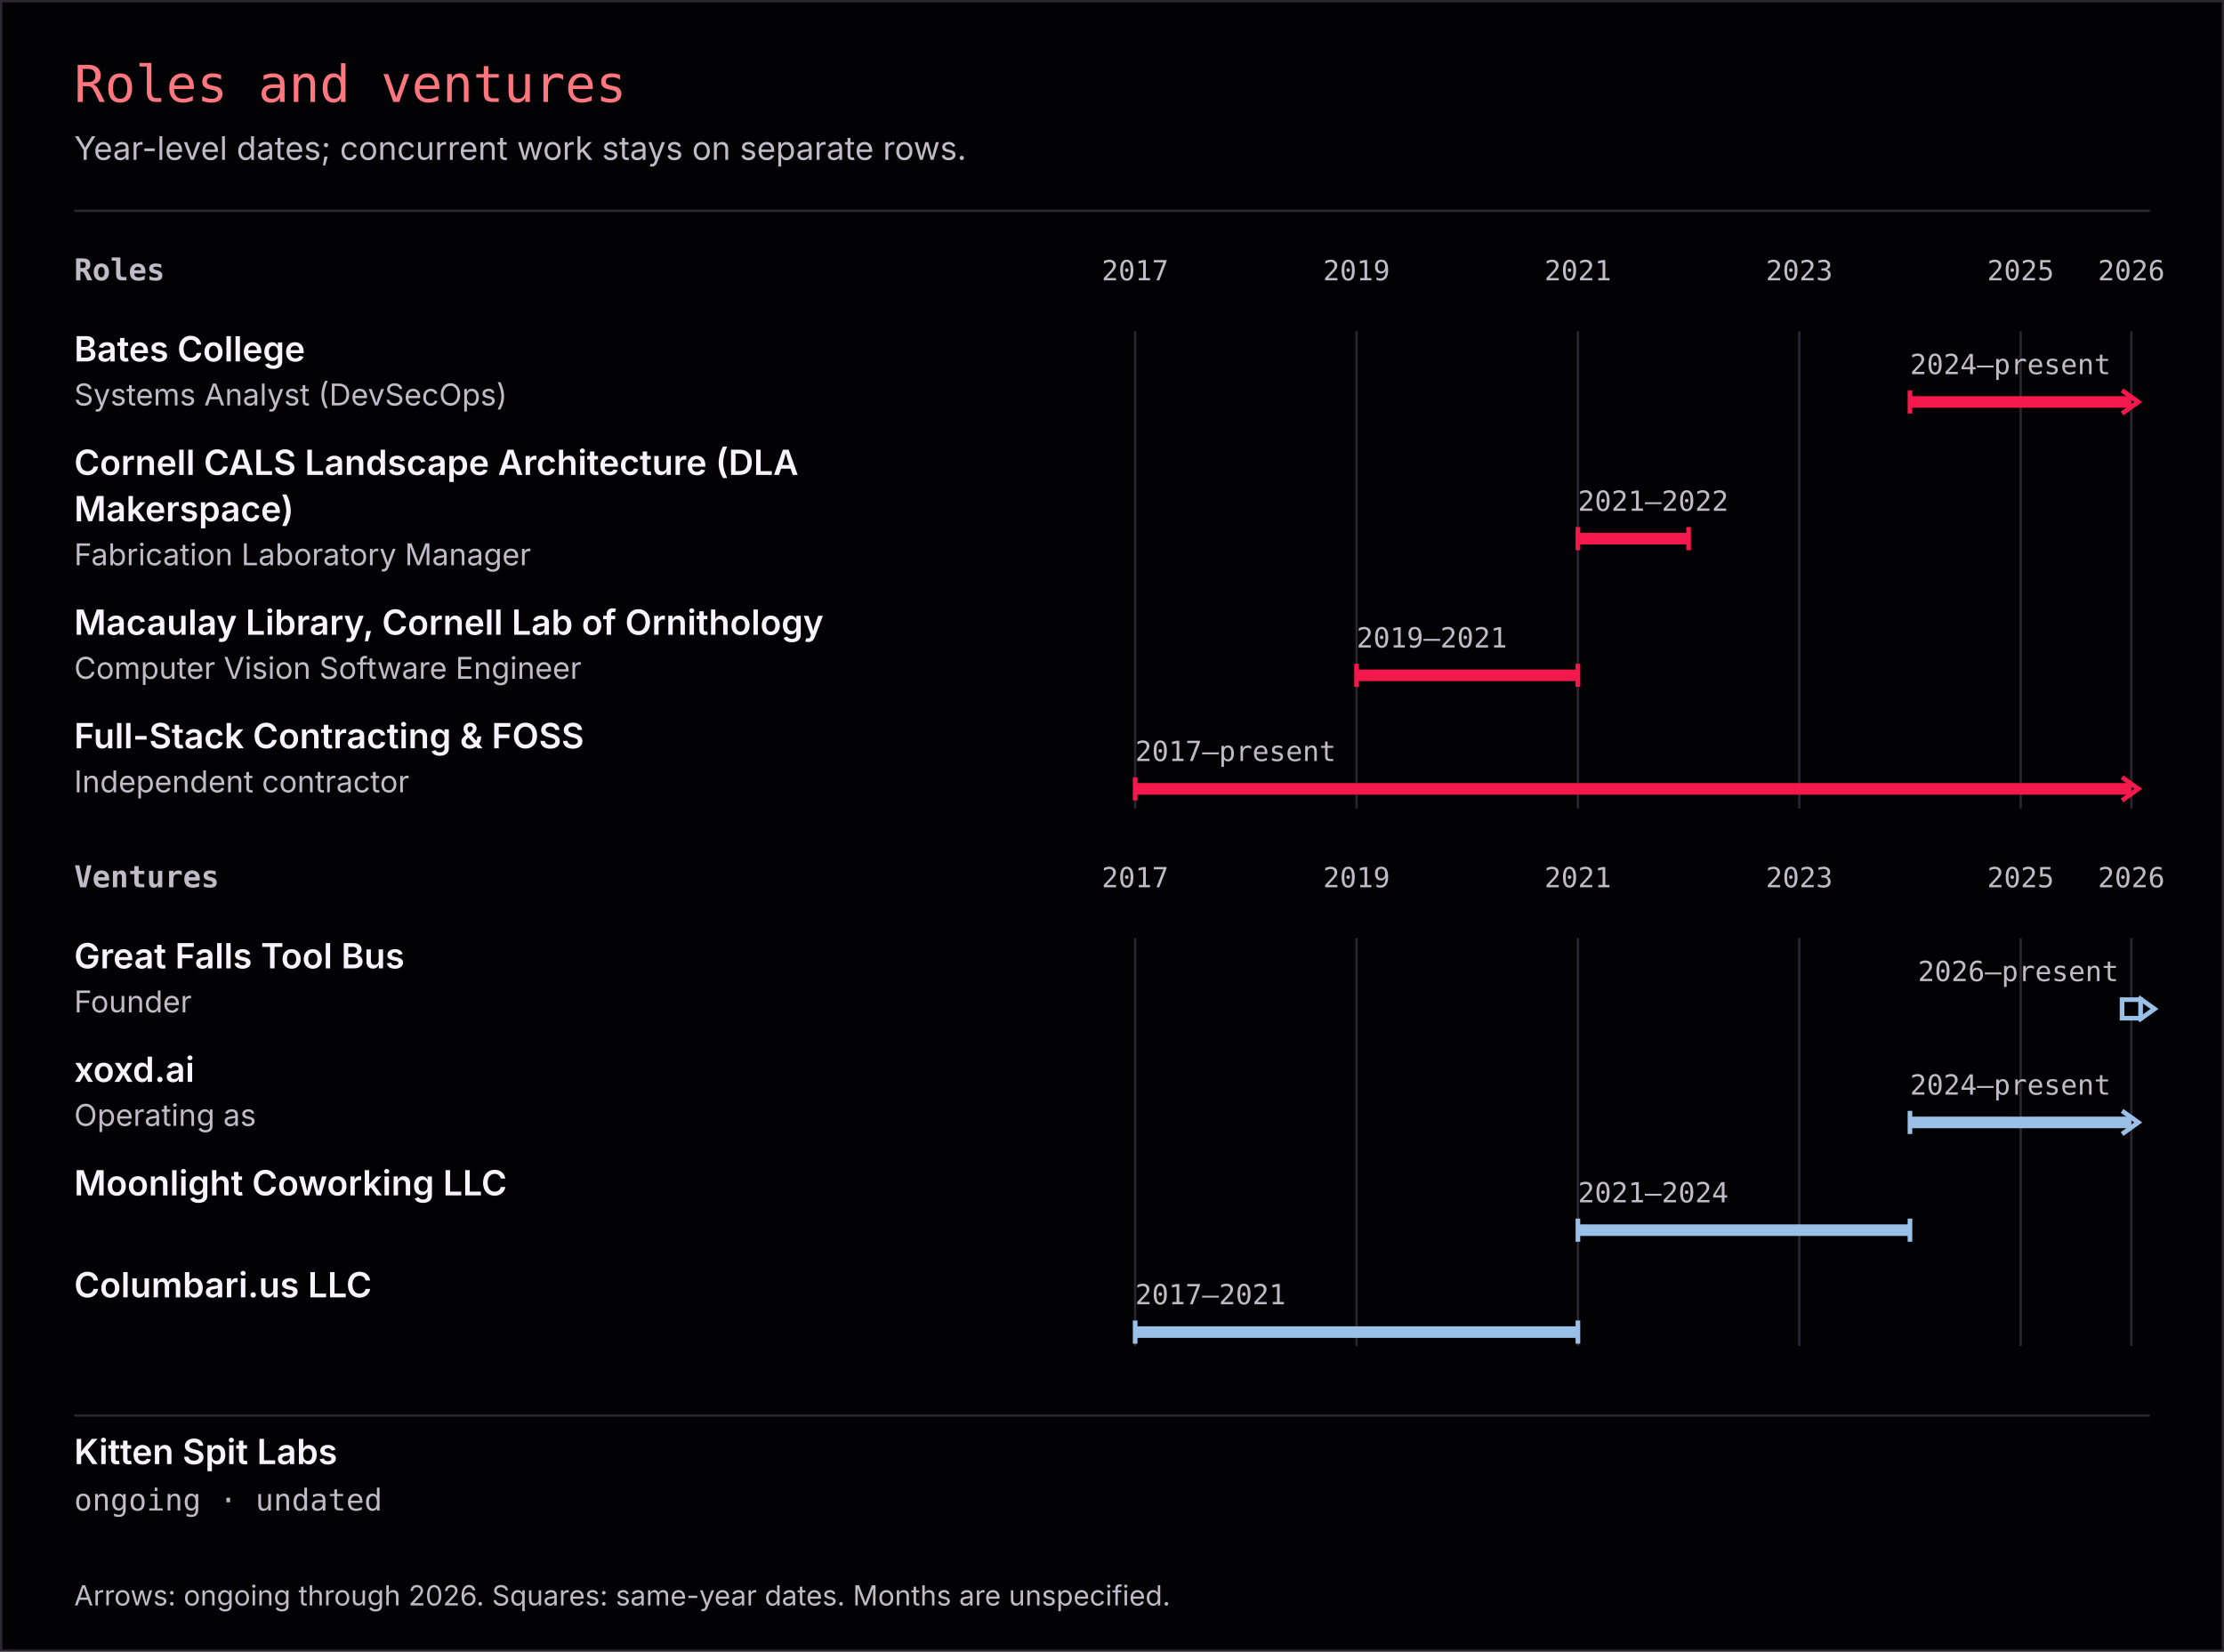
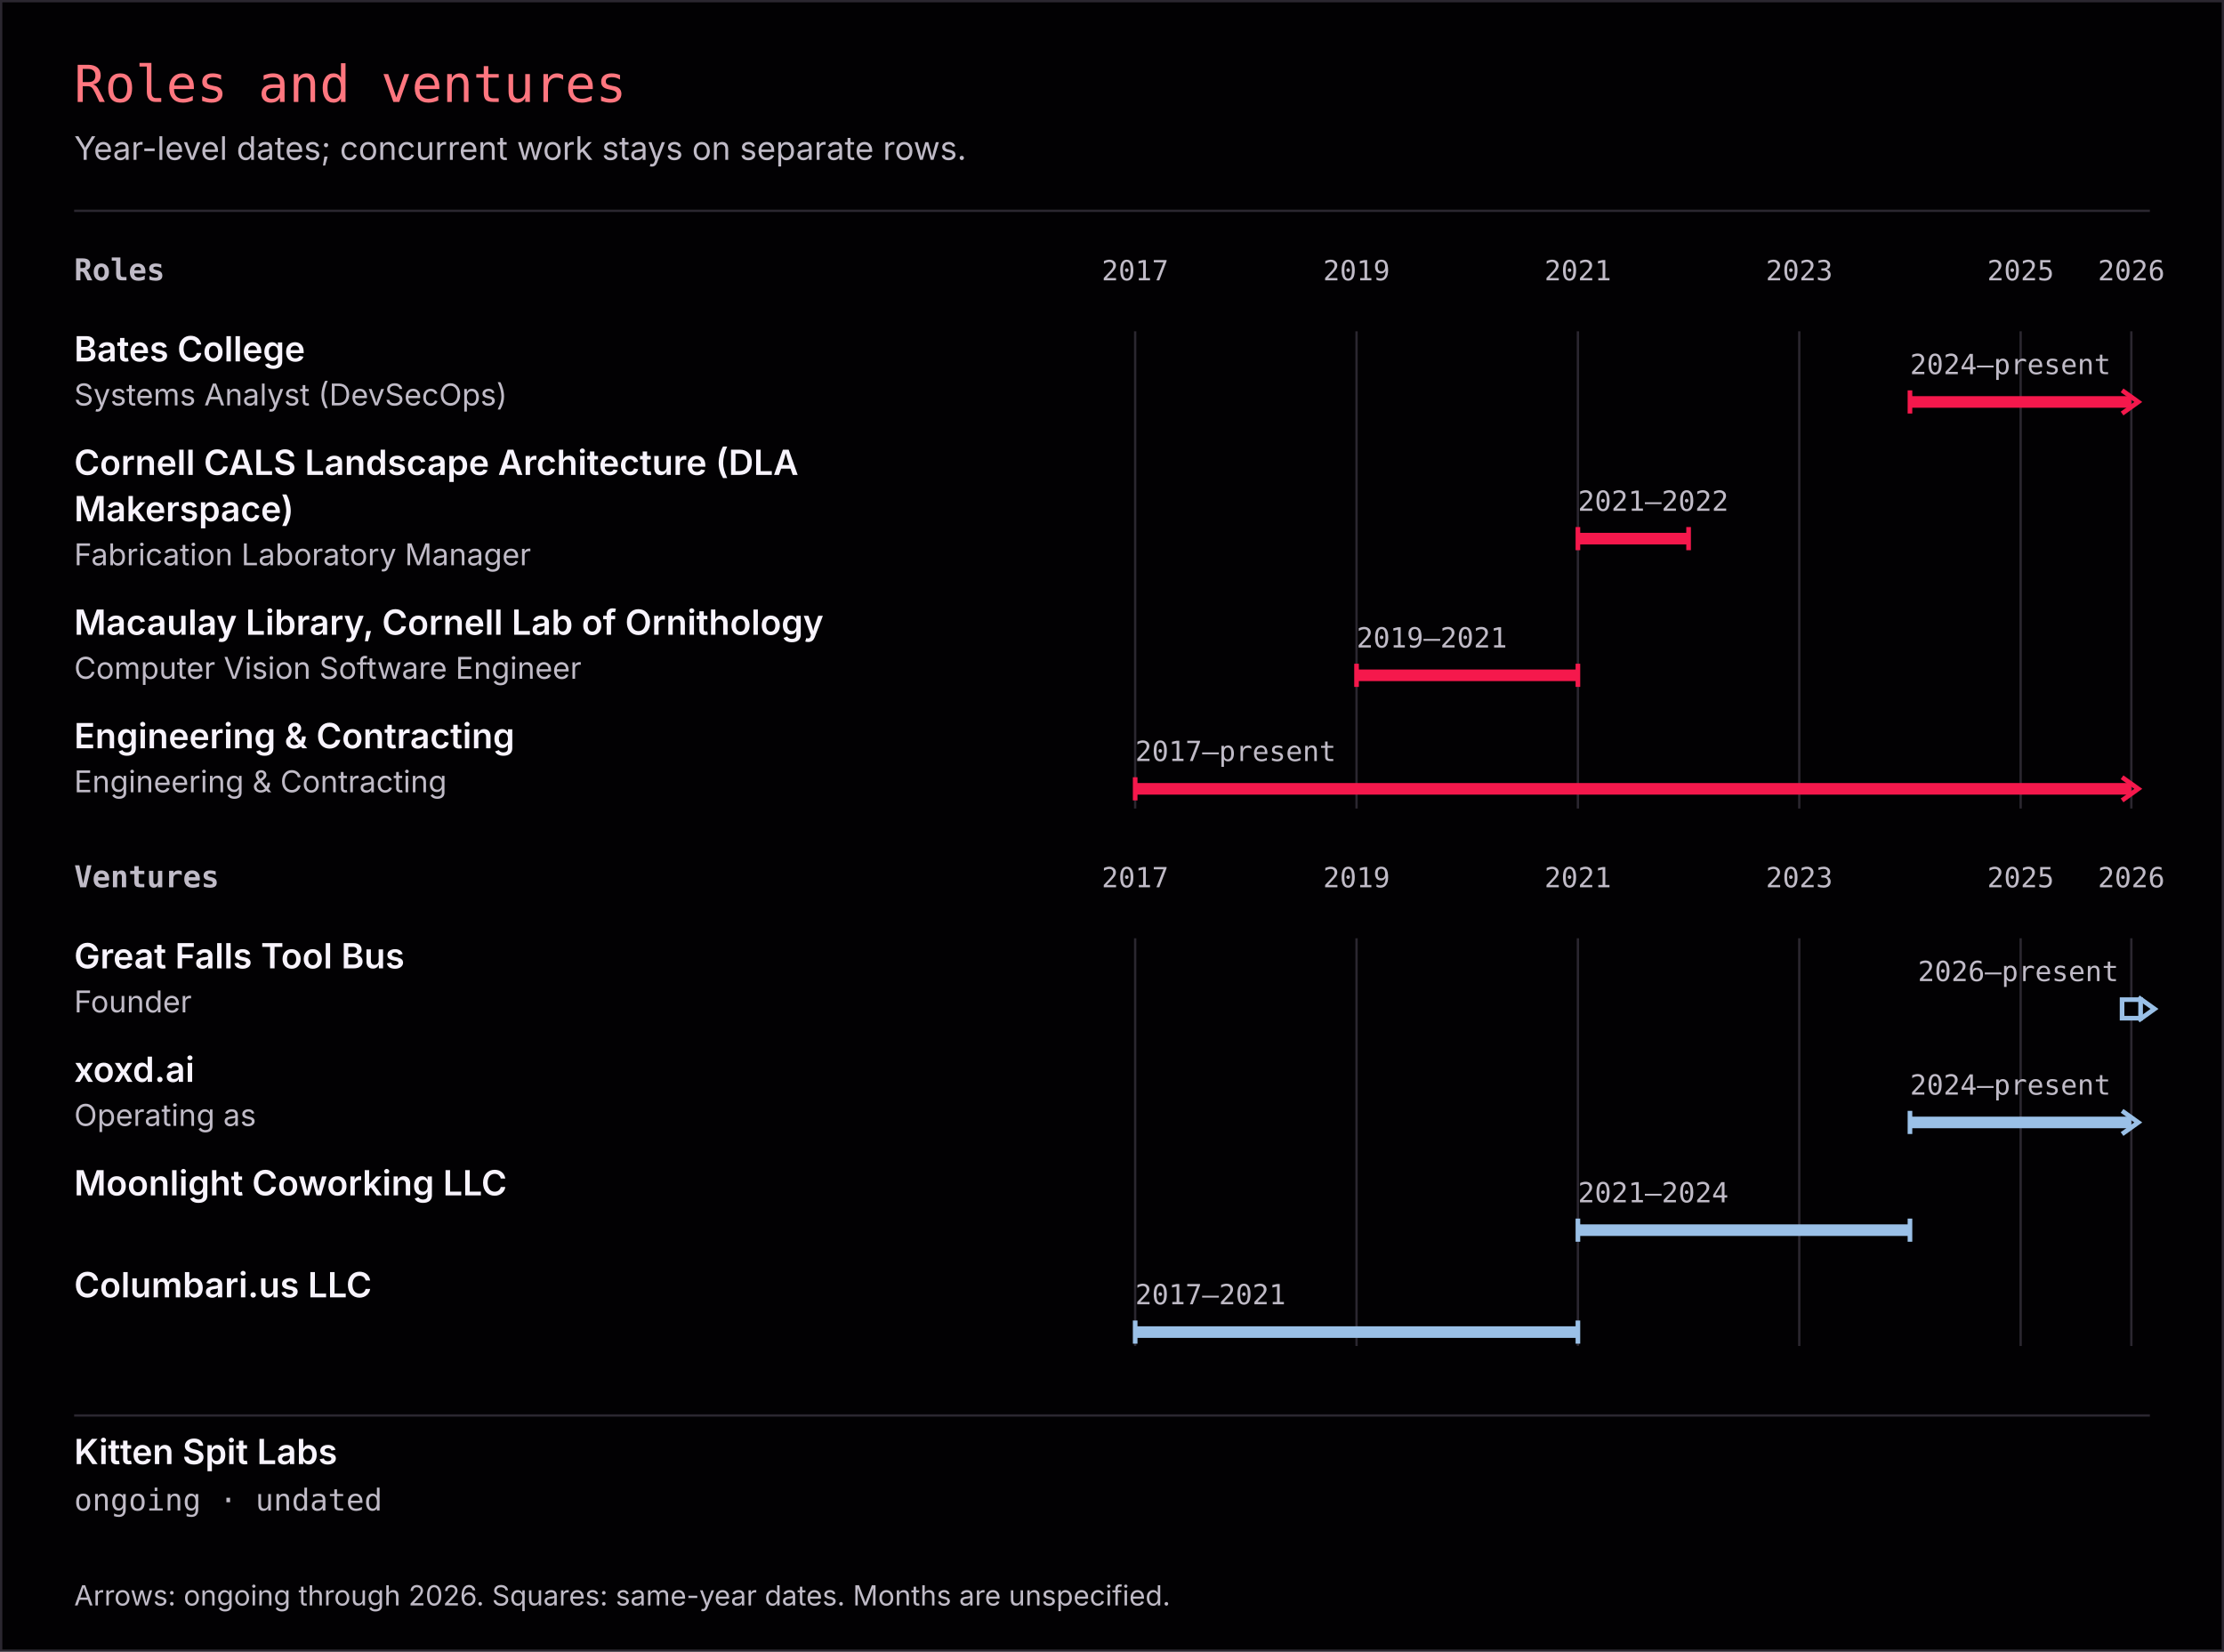
<svg xmlns="http://www.w3.org/2000/svg" viewBox="0 0 960 713" width="960" height="713" role="img" aria-labelledby="roles-ventures-dark-960-title" aria-describedby="roles-ventures-dark-960-desc">
  <style>text{font-variant-numeric:tabular-nums}@media (prefers-reduced-motion:reduce){*{animation:none!important;transition:none!important}}</style>
  <rect x=".5" y=".5" width="959" height="712" fill="#020103" stroke="#2b2730" />
  <text x="32" y="44" font-size="22" font-family="'FiraCode Nerd Font Mono', 'SFMono-Regular', Menlo, Consolas, monospace" font-weight="500" fill="#ff767f" text-anchor="start">Roles and ventures</text>
  <text x="32" y="69" font-size="14" font-family="'Inter', Arial, Helvetica, sans-serif" font-weight="400" fill="#c0bbc7" text-anchor="start">Year-level dates; concurrent work stays on separate rows.</text>
  <line x1="32" y1="91" x2="928" y2="91" stroke="#2b2730" />
  <g data-plot="dated">
    <text x="32" y="121" font-size="13" font-family="'FiraCode Nerd Font Mono', 'SFMono-Regular', Menlo, Consolas, monospace" font-weight="600" fill="#c0bbc7" text-anchor="start">Roles</text>
    <text x="490" y="121" font-size="12" font-family="'FiraCode Nerd Font Mono', 'SFMono-Regular', Menlo, Consolas, monospace" font-weight="400" fill="#c0bbc7" text-anchor="middle">2017</text>
    <text x="585.556" y="121" font-size="12" font-family="'FiraCode Nerd Font Mono', 'SFMono-Regular', Menlo, Consolas, monospace" font-weight="400" fill="#c0bbc7" text-anchor="middle">2019</text>
    <text x="681.111" y="121" font-size="12" font-family="'FiraCode Nerd Font Mono', 'SFMono-Regular', Menlo, Consolas, monospace" font-weight="400" fill="#c0bbc7" text-anchor="middle">2021</text>
    <text x="776.667" y="121" font-size="12" font-family="'FiraCode Nerd Font Mono', 'SFMono-Regular', Menlo, Consolas, monospace" font-weight="400" fill="#c0bbc7" text-anchor="middle">2023</text>
    <text x="872.222" y="121" font-size="12" font-family="'FiraCode Nerd Font Mono', 'SFMono-Regular', Menlo, Consolas, monospace" font-weight="400" fill="#c0bbc7" text-anchor="middle">2025</text>
    <text x="920" y="121" font-size="12" font-family="'FiraCode Nerd Font Mono', 'SFMono-Regular', Menlo, Consolas, monospace" font-weight="400" fill="#c0bbc7" text-anchor="middle">2026</text>
    <line x1="490" y1="143" x2="490" y2="349" stroke="#2b2730" />
    <line x1="585.556" y1="143" x2="585.556" y2="349" stroke="#2b2730" />
    <line x1="681.111" y1="143" x2="681.111" y2="349" stroke="#2b2730" />
    <line x1="776.667" y1="143" x2="776.667" y2="349" stroke="#2b2730" />
    <line x1="872.222" y1="143" x2="872.222" y2="349" stroke="#2b2730" />
    <line x1="920" y1="143" x2="920" y2="349" stroke="#2b2730" />
    <g data-row="role" data-name="Bates College">
      <text x="32" y="156" font-size="15" font-family="'Inter', Arial, Helvetica, sans-serif" font-weight="600" fill="#f7f3fc" text-anchor="start">Bates College</text>
      <text x="32" y="175" font-size="13" font-family="'Inter', Arial, Helvetica, sans-serif" font-weight="400" fill="#c0bbc7" text-anchor="start">Systems Analyst (DevSecOps)</text>
      <g data-interval="year" data-start="2024" data-end="2026" data-ongoing="true">
        <line x1="824.444" y1="173.5" x2="920" y2="173.5" stroke="#f5184c" stroke-width="5" />
        <line x1="824.444" y1="168.5" x2="824.444" y2="178.5" stroke="#f5184c" stroke-width="2" />
        <path d="M916 168.5L923 173.5L916 178.5" fill="none" stroke="#f5184c" stroke-width="2" />
      </g>
      <text x="824.444" y="161.5" font-size="12" font-family="'FiraCode Nerd Font Mono', 'SFMono-Regular', Menlo, Consolas, monospace" font-weight="400" fill="#c0bbc7" text-anchor="start">2024–present</text>
    </g>
    <g data-row="role" data-name="Cornell CALS Landscape Architecture (DLA Makerspace)">
      <text x="32" y="205" font-size="15" font-family="'Inter', Arial, Helvetica, sans-serif" font-weight="600" fill="#f7f3fc" text-anchor="start">Cornell CALS Landscape Architecture (DLA</text>
      <text x="32" y="225" font-size="15" font-family="'Inter', Arial, Helvetica, sans-serif" font-weight="600" fill="#f7f3fc" text-anchor="start">Makerspace)</text>
      <text x="32" y="244" font-size="13" font-family="'Inter', Arial, Helvetica, sans-serif" font-weight="400" fill="#c0bbc7" text-anchor="start">Fabrication Laboratory Manager</text>
      <g data-interval="year" data-start="2021" data-end="2022" data-ongoing="false">
        <line x1="681.111" y1="232.5" x2="728.889" y2="232.5" stroke="#f5184c" stroke-width="5" />
        <line x1="681.111" y1="227.5" x2="681.111" y2="237.5" stroke="#f5184c" stroke-width="2" />
        <line x1="728.889" y1="227.5" x2="728.889" y2="237.5" stroke="#f5184c" stroke-width="2" />
      </g>
      <text x="681.111" y="220.5" font-size="12" font-family="'FiraCode Nerd Font Mono', 'SFMono-Regular', Menlo, Consolas, monospace" font-weight="400" fill="#c0bbc7" text-anchor="start">2021–2022</text>
    </g>
    <g data-row="role" data-name="Macaulay Library, Cornell Lab of Ornithology">
      <text x="32" y="274" font-size="15" font-family="'Inter', Arial, Helvetica, sans-serif" font-weight="600" fill="#f7f3fc" text-anchor="start">Macaulay Library, Cornell Lab of Ornithology</text>
      <text x="32" y="293" font-size="13" font-family="'Inter', Arial, Helvetica, sans-serif" font-weight="400" fill="#c0bbc7" text-anchor="start">Computer Vision Software Engineer</text>
      <g data-interval="year" data-start="2019" data-end="2021" data-ongoing="false">
        <line x1="585.556" y1="291.5" x2="681.111" y2="291.5" stroke="#f5184c" stroke-width="5" />
        <line x1="585.556" y1="286.5" x2="585.556" y2="296.5" stroke="#f5184c" stroke-width="2" />
        <line x1="681.111" y1="286.5" x2="681.111" y2="296.5" stroke="#f5184c" stroke-width="2" />
      </g>
      <text x="585.556" y="279.5" font-size="12" font-family="'FiraCode Nerd Font Mono', 'SFMono-Regular', Menlo, Consolas, monospace" font-weight="400" fill="#c0bbc7" text-anchor="start">2019–2021</text>
    </g>
-     <g data-row="role" data-name="Full-Stack Contracting &amp; FOSS">
-       <text x="32" y="323" font-size="15" font-family="'Inter', Arial, Helvetica, sans-serif" font-weight="600" fill="#f7f3fc" text-anchor="start">Full-Stack Contracting &amp; FOSS</text>
-       <text x="32" y="342" font-size="13" font-family="'Inter', Arial, Helvetica, sans-serif" font-weight="400" fill="#c0bbc7" text-anchor="start">Independent contractor</text>
+     <g data-row="role" data-name="Engineering &amp; Contracting">
+       <text x="32" y="323" font-size="15" font-family="'Inter', Arial, Helvetica, sans-serif" font-weight="600" fill="#f7f3fc" text-anchor="start">Engineering &amp; Contracting</text>
+       <text x="32" y="342" font-size="13" font-family="'Inter', Arial, Helvetica, sans-serif" font-weight="400" fill="#c0bbc7" text-anchor="start">Engineering &amp; Contracting</text>
      <g data-interval="year" data-start="2017" data-end="2026" data-ongoing="true">
        <line x1="490" y1="340.5" x2="920" y2="340.5" stroke="#f5184c" stroke-width="5" />
        <line x1="490" y1="335.5" x2="490" y2="345.5" stroke="#f5184c" stroke-width="2" />
        <path d="M916 335.5L923 340.5L916 345.5" fill="none" stroke="#f5184c" stroke-width="2" />
      </g>
      <text x="490" y="328.5" font-size="12" font-family="'FiraCode Nerd Font Mono', 'SFMono-Regular', Menlo, Consolas, monospace" font-weight="400" fill="#c0bbc7" text-anchor="start">2017–present</text>
    </g>
    <text x="32" y="383" font-size="13" font-family="'FiraCode Nerd Font Mono', 'SFMono-Regular', Menlo, Consolas, monospace" font-weight="600" fill="#c0bbc7" text-anchor="start">Ventures</text>
    <text x="490" y="383" font-size="12" font-family="'FiraCode Nerd Font Mono', 'SFMono-Regular', Menlo, Consolas, monospace" font-weight="400" fill="#c0bbc7" text-anchor="middle">2017</text>
    <text x="585.556" y="383" font-size="12" font-family="'FiraCode Nerd Font Mono', 'SFMono-Regular', Menlo, Consolas, monospace" font-weight="400" fill="#c0bbc7" text-anchor="middle">2019</text>
    <text x="681.111" y="383" font-size="12" font-family="'FiraCode Nerd Font Mono', 'SFMono-Regular', Menlo, Consolas, monospace" font-weight="400" fill="#c0bbc7" text-anchor="middle">2021</text>
    <text x="776.667" y="383" font-size="12" font-family="'FiraCode Nerd Font Mono', 'SFMono-Regular', Menlo, Consolas, monospace" font-weight="400" fill="#c0bbc7" text-anchor="middle">2023</text>
    <text x="872.222" y="383" font-size="12" font-family="'FiraCode Nerd Font Mono', 'SFMono-Regular', Menlo, Consolas, monospace" font-weight="400" fill="#c0bbc7" text-anchor="middle">2025</text>
    <text x="920" y="383" font-size="12" font-family="'FiraCode Nerd Font Mono', 'SFMono-Regular', Menlo, Consolas, monospace" font-weight="400" fill="#c0bbc7" text-anchor="middle">2026</text>
    <line x1="490" y1="405" x2="490" y2="581" stroke="#2b2730" />
    <line x1="585.556" y1="405" x2="585.556" y2="581" stroke="#2b2730" />
    <line x1="681.111" y1="405" x2="681.111" y2="581" stroke="#2b2730" />
    <line x1="776.667" y1="405" x2="776.667" y2="581" stroke="#2b2730" />
    <line x1="872.222" y1="405" x2="872.222" y2="581" stroke="#2b2730" />
    <line x1="920" y1="405" x2="920" y2="581" stroke="#2b2730" />
    <g data-row="venture" data-name="Great Falls Tool Bus">
      <text x="32" y="418" font-size="15" font-family="'Inter', Arial, Helvetica, sans-serif" font-weight="600" fill="#f7f3fc" text-anchor="start">Great Falls Tool Bus</text>
      <text x="32" y="437" font-size="13" font-family="'Inter', Arial, Helvetica, sans-serif" font-weight="400" fill="#c0bbc7" text-anchor="start">Founder</text>
      <g data-interval="year" data-start="2026" data-end="2026" data-ongoing="true">
        <rect x="916" y="431.5" width="8" height="8" fill="#020103" stroke="#9ac0e7" stroke-width="2" data-same-year="true" />
        <path d="M923 430.5L930 435.5L923 440.5" fill="none" stroke="#9ac0e7" stroke-width="2" />
      </g>
      <text x="827.84" y="423.5" font-size="12" font-family="'FiraCode Nerd Font Mono', 'SFMono-Regular', Menlo, Consolas, monospace" font-weight="400" fill="#c0bbc7" text-anchor="start">2026–present</text>
    </g>
    <g data-row="venture" data-name="xoxd.ai">
      <text x="32" y="467" font-size="15" font-family="'Inter', Arial, Helvetica, sans-serif" font-weight="600" fill="#f7f3fc" text-anchor="start">xoxd.ai</text>
      <text x="32" y="486" font-size="13" font-family="'Inter', Arial, Helvetica, sans-serif" font-weight="400" fill="#c0bbc7" text-anchor="start">Operating as</text>
      <g data-interval="year" data-start="2024" data-end="2026" data-ongoing="true">
        <line x1="824.444" y1="484.5" x2="920" y2="484.5" stroke="#9ac0e7" stroke-width="5" />
        <line x1="824.444" y1="479.5" x2="824.444" y2="489.5" stroke="#9ac0e7" stroke-width="2" />
        <path d="M916 479.5L923 484.5L916 489.5" fill="none" stroke="#9ac0e7" stroke-width="2" />
      </g>
      <text x="824.444" y="472.5" font-size="12" font-family="'FiraCode Nerd Font Mono', 'SFMono-Regular', Menlo, Consolas, monospace" font-weight="400" fill="#c0bbc7" text-anchor="start">2024–present</text>
    </g>
    <g data-row="venture" data-name="Moonlight Coworking LLC">
      <text x="32" y="516" font-size="15" font-family="'Inter', Arial, Helvetica, sans-serif" font-weight="600" fill="#f7f3fc" text-anchor="start">Moonlight Coworking LLC</text>
      <g data-interval="year" data-start="2021" data-end="2024" data-ongoing="false">
        <line x1="681.111" y1="531" x2="824.444" y2="531" stroke="#9ac0e7" stroke-width="5" />
        <line x1="681.111" y1="526" x2="681.111" y2="536" stroke="#9ac0e7" stroke-width="2" />
        <line x1="824.444" y1="526" x2="824.444" y2="536" stroke="#9ac0e7" stroke-width="2" />
      </g>
      <text x="681.111" y="519" font-size="12" font-family="'FiraCode Nerd Font Mono', 'SFMono-Regular', Menlo, Consolas, monospace" font-weight="400" fill="#c0bbc7" text-anchor="start">2021–2024</text>
    </g>
    <g data-row="venture" data-name="Columbari.us LLC">
      <text x="32" y="560" font-size="15" font-family="'Inter', Arial, Helvetica, sans-serif" font-weight="600" fill="#f7f3fc" text-anchor="start">Columbari.us LLC</text>
      <g data-interval="year" data-start="2017" data-end="2021" data-ongoing="false">
        <line x1="490" y1="575" x2="681.111" y2="575" stroke="#9ac0e7" stroke-width="5" />
        <line x1="490" y1="570" x2="490" y2="580" stroke="#9ac0e7" stroke-width="2" />
        <line x1="681.111" y1="570" x2="681.111" y2="580" stroke="#9ac0e7" stroke-width="2" />
      </g>
      <text x="490" y="563" font-size="12" font-family="'FiraCode Nerd Font Mono', 'SFMono-Regular', Menlo, Consolas, monospace" font-weight="400" fill="#c0bbc7" text-anchor="start">2017–2021</text>
    </g>
  </g>
  <line x1="32" y1="611" x2="928" y2="611" stroke="#2b2730" />
  <g data-row="undated" data-name="Kitten Spit Labs">
    <text x="32" y="632" font-size="15" font-family="'Inter', Arial, Helvetica, sans-serif" font-weight="600" fill="#f7f3fc" text-anchor="start">Kitten Spit Labs</text>
    <text x="32" y="652" font-size="13" font-family="'FiraCode Nerd Font Mono', 'SFMono-Regular', Menlo, Consolas, monospace" font-weight="400" fill="#c0bbc7" text-anchor="start">ongoing · undated</text>
  </g>
  <text x="32" y="693" font-size="12" font-family="'Inter', Arial, Helvetica, sans-serif" font-weight="400" fill="#c0bbc7" text-anchor="start">Arrows: ongoing through 2026. Squares: same-year dates. Months are unspecified.</text>
</svg>
